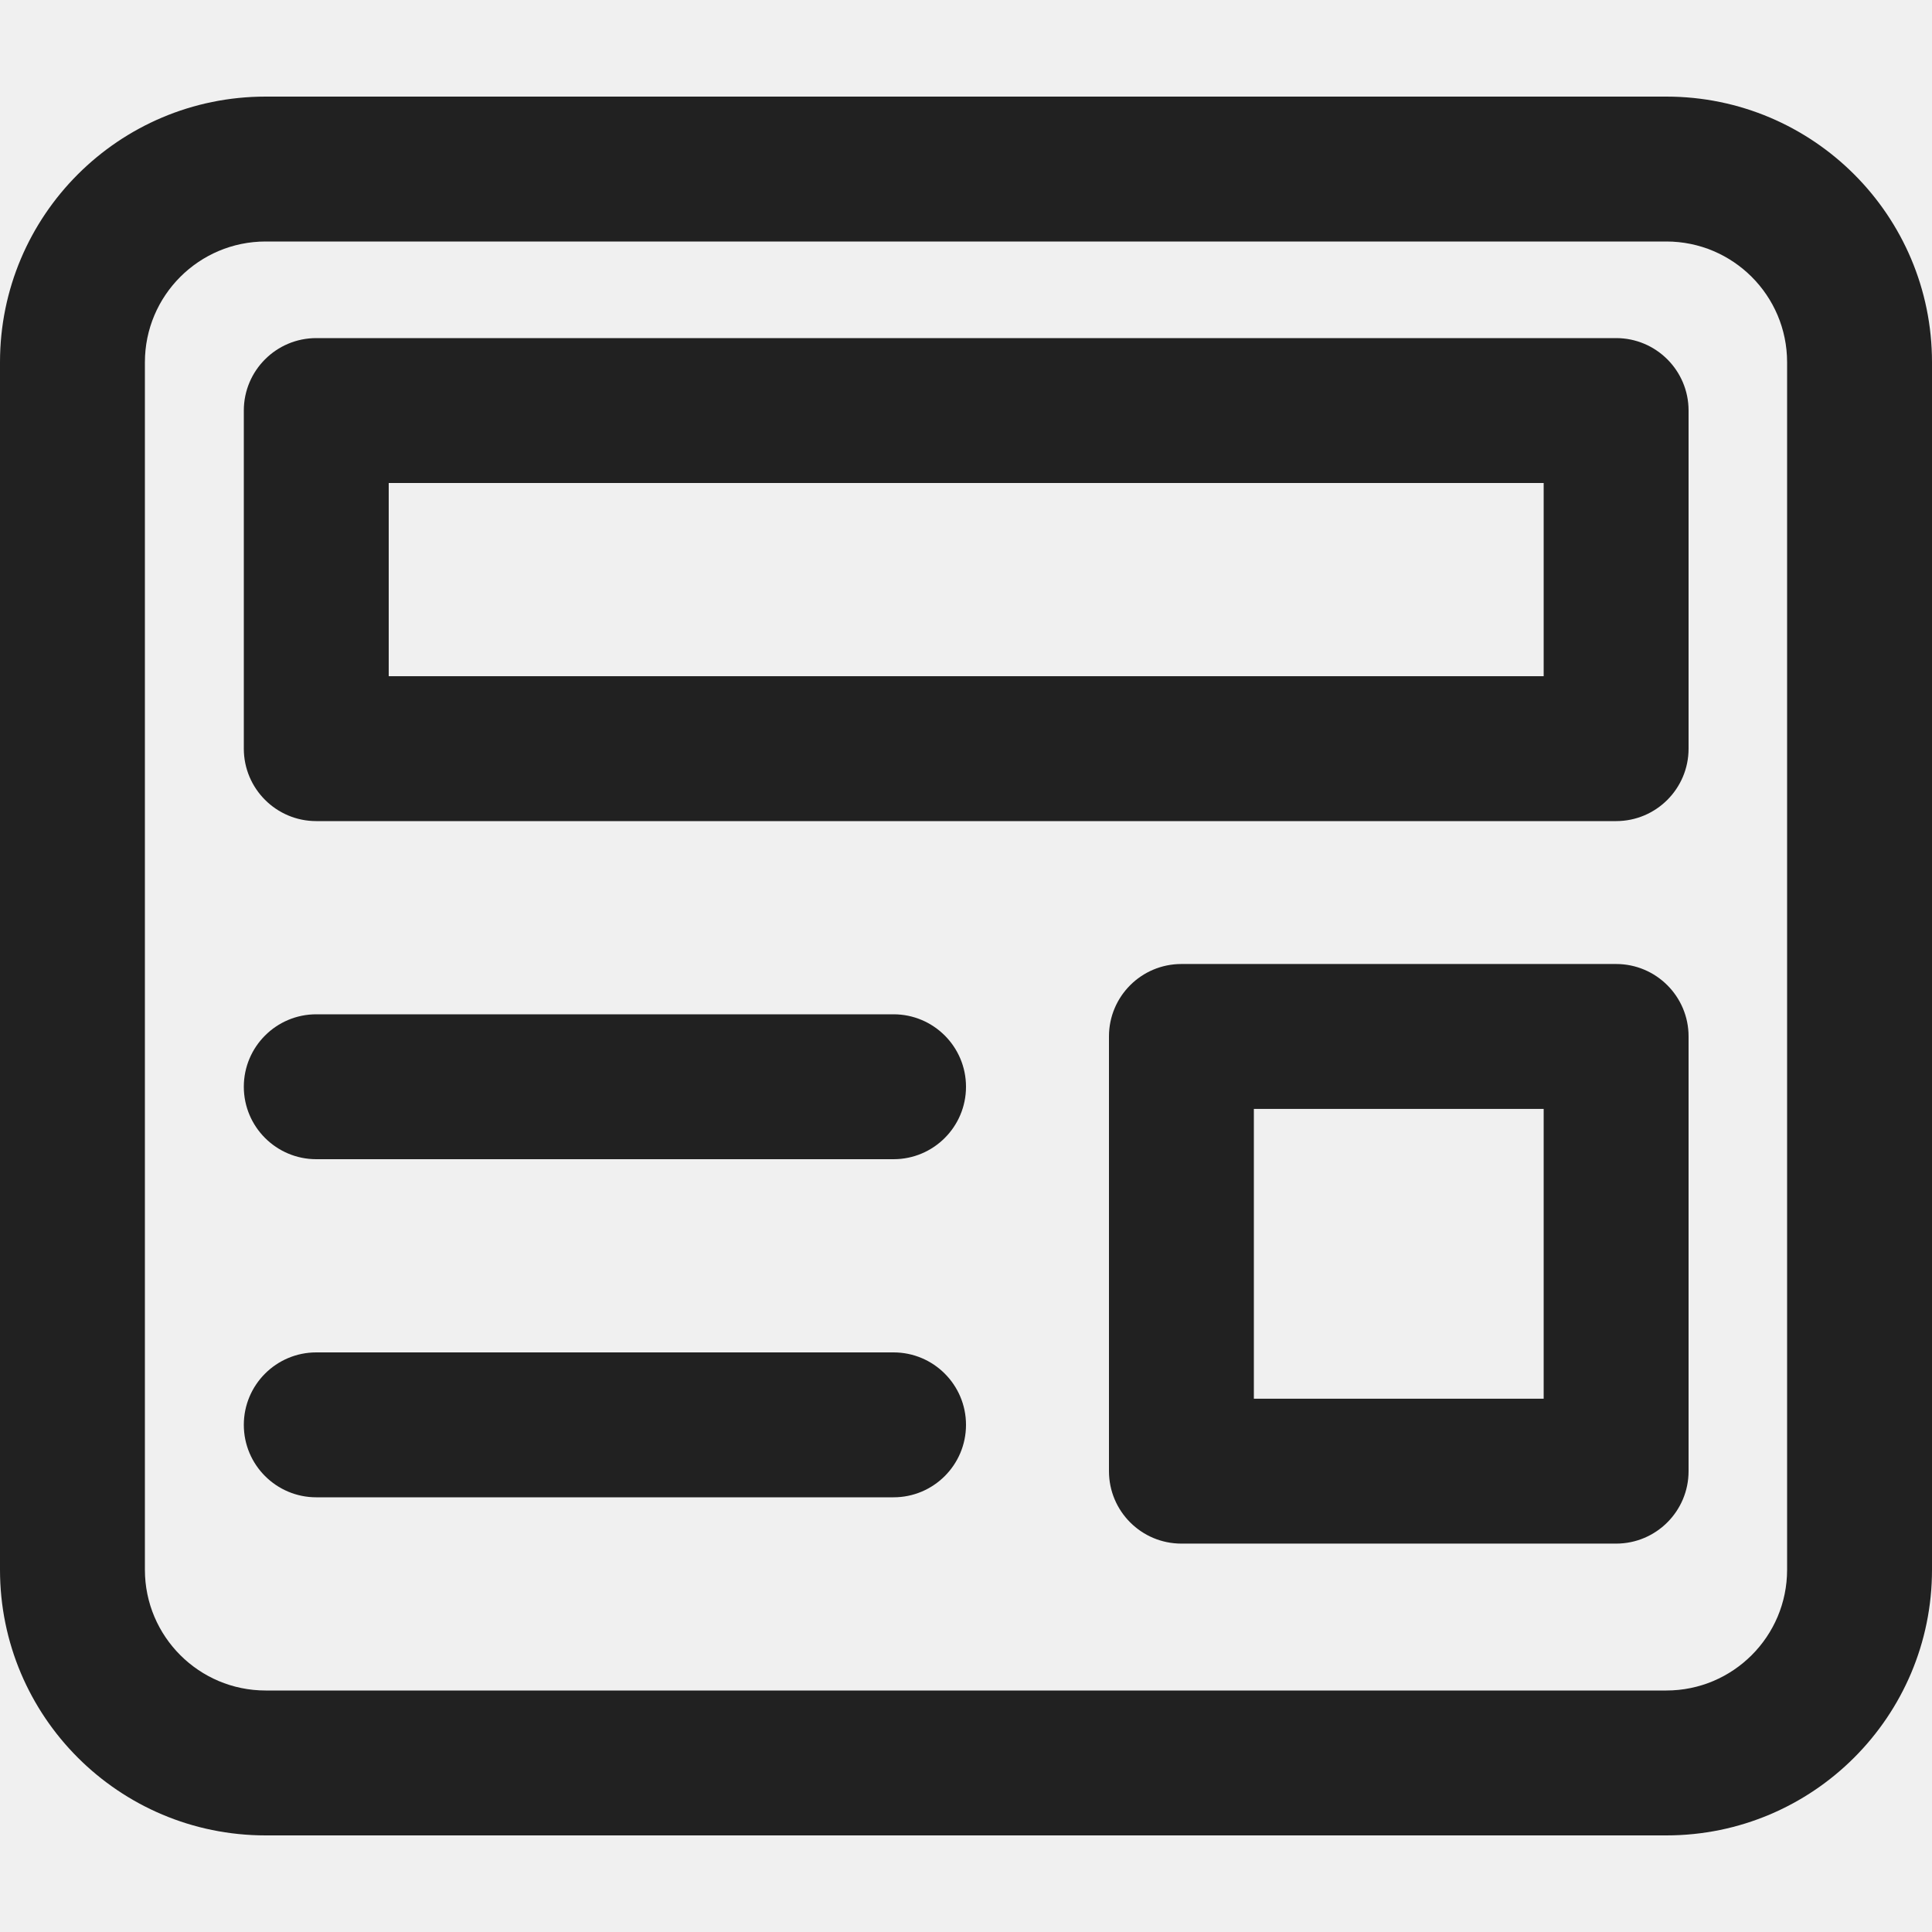
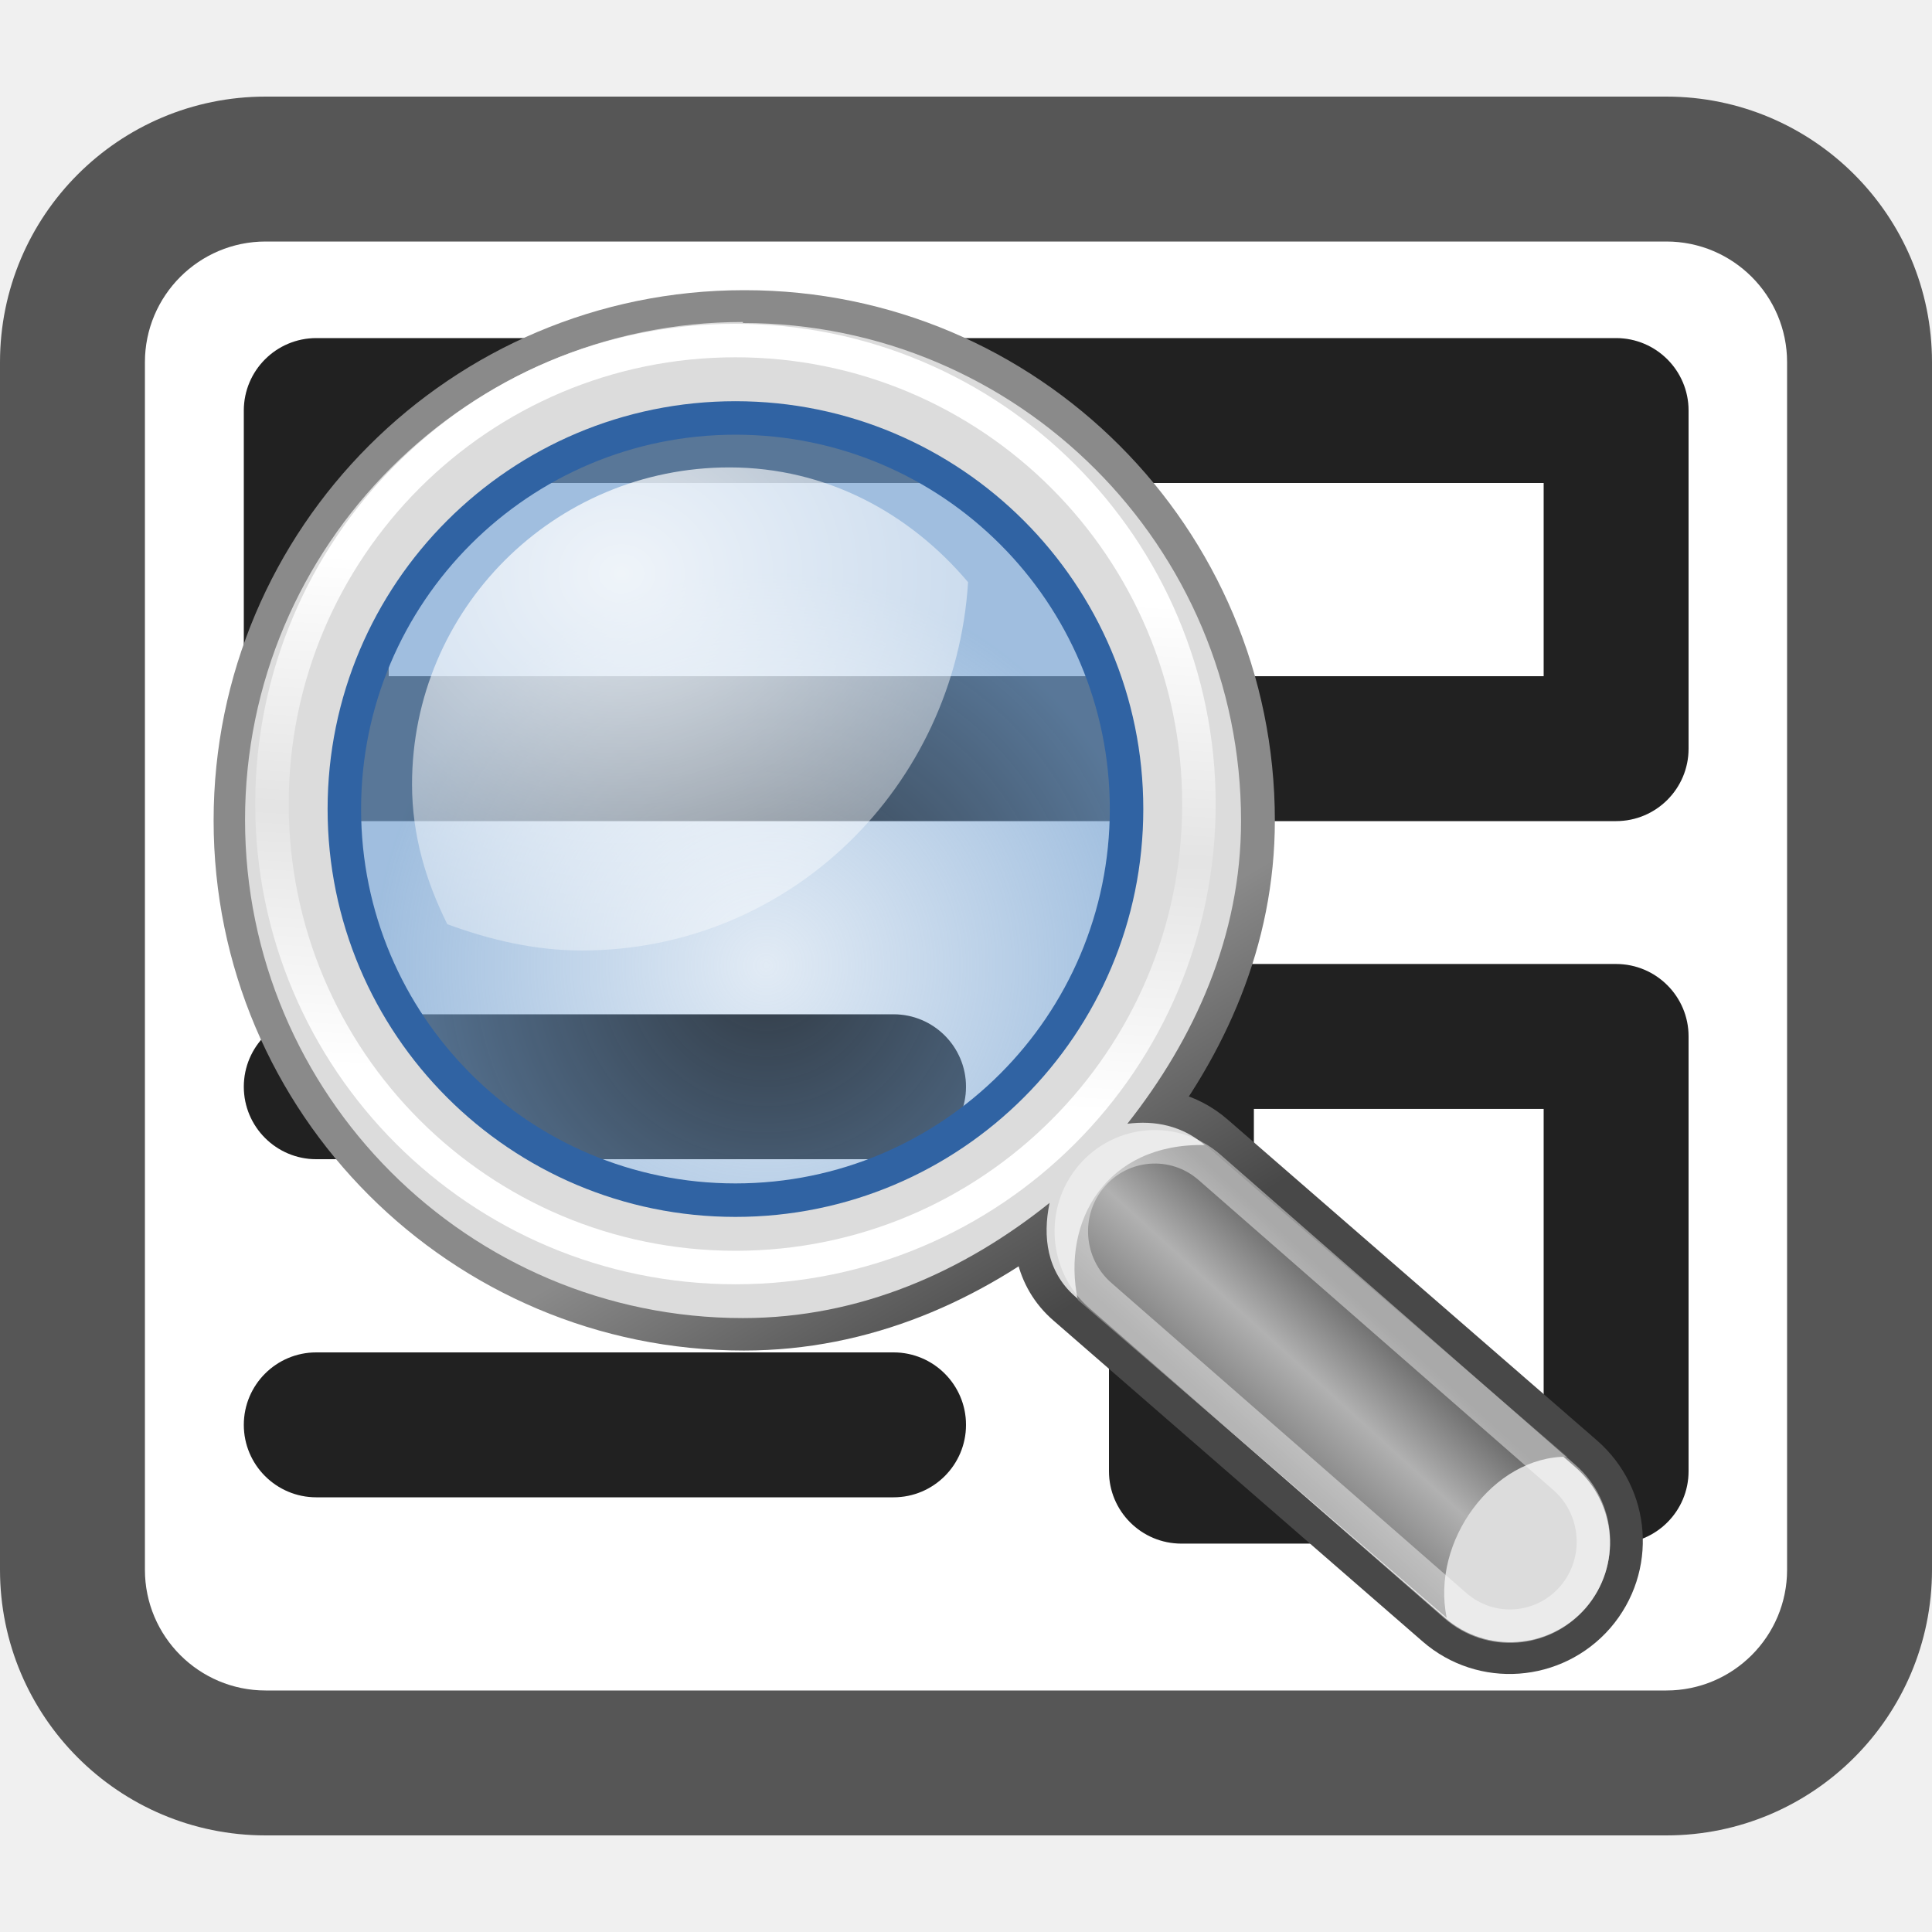
- <svg xmlns="http://www.w3.org/2000/svg" width="30px" height="30px" version="1.1" xml:space="preserve" style="fill-rule:evenodd;clip-rule:evenodd;stroke-linejoin:round;stroke-miterlimit:2;">
+ <svg xmlns="http://www.w3.org/2000/svg" width="30px" height="30px" version="1.1" xml:space="preserve" style="fill-rule:evenodd;clip-rule:evenodd;stroke-linecap:round;">
  <g>
+     <rect x="19.47" y="17.219" width="4.5" height="4.5" style="fill:white;" />
+     <rect x="6.036" y="7.5" width="17.934" height="3" style="fill:white;" />
+     <path d="M4.125,3.75L25.875,3.75C26.91,3.75 27.75,4.59 27.75,5.625L27.75,24.375C27.75,25.41 26.91,26.25 25.875,26.25L4.125,26.25C3.09,26.25 2.25,25.41 2.25,24.375L2.25,5.625C2.25,4.59 3.09,3.75 4.125,3.75ZM3.786,6.375L3.786,11.625C3.786,12.246 4.29,12.75 4.911,12.75L25.095,12.75C25.716,12.75 26.22,12.246 26.22,11.625L26.22,6.375C26.22,5.754 25.716,5.25 25.095,5.25L4.911,5.25C4.29,5.25 3.786,5.754 3.786,6.375ZM18.345,14.969C17.723,14.969 17.22,15.473 17.22,16.093L17.22,22.844C17.22,23.465 17.723,23.969 18.345,23.969L25.095,23.969C25.716,23.969 26.22,23.465 26.22,22.844L26.22,16.093C26.22,15.473 25.716,14.969 25.095,14.969L18.345,14.969ZM3.786,16.875C3.786,17.496 4.29,18 4.911,18L13.875,18C14.496,18 15,17.496 15,16.875C15,16.254 14.496,15.75 13.875,15.75L4.911,15.75C4.29,15.75 3.786,16.254 3.786,16.875ZM4.911,21C4.29,21 3.786,21.504 3.786,22.125C3.786,22.746 4.29,23.25 4.911,23.25L13.875,23.25C14.496,23.25 15,22.746 15,22.125C15,21.504 14.496,21 13.875,21L4.911,21Z" style="fill:white;" />
    <path d="M3.786,6.375C3.786,5.754 4.29,5.25 4.911,5.25L25.095,5.25C25.716,5.25 26.22,5.754 26.22,6.375L26.22,11.625C26.22,12.246 25.716,12.75 25.095,12.75L4.911,12.75C4.29,12.75 3.786,12.246 3.786,11.625L3.786,6.375ZM6.036,7.5L6.036,10.5L23.97,10.5L23.97,7.5L6.036,7.5Z" style="fill:rgb(33,33,33);fill-rule:nonzero;" />
    <path d="M18.345,14.969C17.723,14.969 17.22,15.473 17.22,16.093L17.22,22.844C17.22,23.465 17.723,23.969 18.345,23.969L25.095,23.969C25.716,23.969 26.22,23.465 26.22,22.844L26.22,16.093C26.22,15.473 25.716,14.969 25.095,14.969L18.345,14.969ZM19.47,21.719L19.47,17.219L23.97,17.219L23.97,21.719L19.47,21.719Z" style="fill:rgb(33,33,33);fill-rule:nonzero;" />
    <path d="M3.786,16.875C3.786,16.254 4.29,15.75 4.911,15.75L13.875,15.75C14.496,15.75 15,16.254 15,16.875C15,17.496 14.496,18 13.875,18L4.911,18C4.29,18 3.786,17.496 3.786,16.875Z" style="fill:rgb(33,33,33);fill-rule:nonzero;" />
    <path d="M4.911,21C4.29,21 3.786,21.504 3.786,22.125C3.786,22.746 4.29,23.25 4.911,23.25L13.875,23.25C14.496,23.25 15,22.746 15,22.125C15,21.504 14.496,21 13.875,21L4.911,21Z" style="fill:rgb(33,33,33);fill-rule:nonzero;" />
-     <path d="M-0,5.625C-0,3.346 1.846,1.5 4.125,1.5L25.875,1.5C28.153,1.5 30,3.346 30,5.625L30,24.375C30,26.653 28.153,28.5 25.875,28.5L4.125,28.5C1.846,28.5 -0,26.653 -0,24.375L-0,5.625ZM4.125,3.75C3.09,3.75 2.25,4.59 2.25,5.625L2.25,24.375C2.25,25.41 3.09,26.25 4.125,26.25L25.875,26.25C26.91,26.25 27.75,25.41 27.75,24.375L27.75,5.625C27.75,4.59 26.91,3.75 25.875,3.75L4.125,3.75Z" style="fill:rgb(33,33,33);fill-rule:nonzero;" />
+     <path d="M0,5.625C0,3.346 1.846,1.5 4.125,1.5L25.875,1.5C28.153,1.5 30,3.346 30,5.625L30,24.375C30,26.653 28.153,28.5 25.875,28.5L4.125,28.5C1.846,28.5 0,26.653 0,24.375L0,5.625ZM4.125,3.75C3.09,3.75 2.25,4.59 2.25,5.625L2.25,24.375C2.25,25.41 3.09,26.25 4.125,26.25L25.875,26.25C26.91,26.25 27.75,25.41 27.75,24.375L27.75,5.625C27.75,4.59 26.91,3.75 25.875,3.75L4.125,3.75Z" style="fill:rgb(86,86,86);fill-rule:nonzero;" />
+   </g>
+   <g>
+     <g>
+       <path d="M11.551,5.031C7.297,5.031 3.842,8.486 3.842,12.741C3.842,16.996 7.297,20.446 11.551,20.446C13.371,20.446 14.975,19.724 16.308,18.668C16.203,19.191 16.266,19.734 16.705,20.111L22.434,25.092C23.077,25.651 24.049,25.578 24.608,24.936C25.168,24.287 25.094,23.32 24.451,22.761L18.718,17.78C18.367,17.476 17.938,17.383 17.515,17.445C18.55,16.128 19.271,14.544 19.271,12.741C19.271,8.486 15.822,5.031 11.567,5.031L11.551,5.031ZM11.509,5.674C15.503,5.674 18.456,8.178 18.456,12.621C18.456,17.158 15.42,19.568 11.509,19.568C7.694,19.568 4.563,16.708 4.563,12.621C4.563,8.45 7.605,5.674 11.509,5.674Z" style="fill:rgb(220,220,220);fill-rule:nonzero;stroke:url(#_Linear1);stroke-width:1.05px;" />
+       <path d="M11.536,5C7.27,5 3.805,8.466 3.805,12.731C3.805,17.001 7.27,20.467 11.536,20.467C13.36,20.467 14.975,19.739 16.298,18.678C16.188,19.201 16.256,19.745 16.689,20.127L22.439,25.123C23.087,25.683 24.06,25.61 24.624,24.967C25.183,24.318 25.11,23.346 24.462,22.782L18.713,17.785C18.362,17.481 17.933,17.393 17.505,17.45C18.545,16.133 19.271,14.539 19.271,12.746C19.271,8.481 15.806,5.016 11.536,5.016M11.499,6.683C14.781,6.683 17.447,9.344 17.447,12.631C17.447,15.914 14.781,18.574 11.499,18.574C8.216,18.574 5.551,15.914 5.551,12.631C5.551,9.344 8.216,6.683 11.499,6.683" style="fill:rgb(220,220,220);fill-rule:nonzero;" />
+     </g>
+     <path d="M22.465,25.123C22.214,23.931 23.191,22.61 24.336,22.62L18.713,17.78C17.175,17.748 16.481,18.966 16.736,20.184L22.465,25.123" style="fill:url(#_Linear2);fill-rule:nonzero;" />
+     <circle cx="11.42" cy="12.485" r="7.197" style="fill:none;stroke:url(#_Linear3);stroke-width:0.52px;stroke-linecap:butt;" />
+     <circle cx="11.42" cy="12.563" r="6.073" style="fill:url(#_Radial4);stroke:rgb(48,99,163);stroke-width:0.52px;stroke-linecap:butt;" />
+     <path d="M11.326,7.258C8.603,7.258 6.398,9.459 6.398,12.181C6.398,12.971 6.617,13.692 6.946,14.351C7.6,14.591 8.295,14.759 9.032,14.759C12.263,14.759 14.834,12.218 15.032,9.04C14.128,7.969 12.832,7.258 11.326,7.258" style="fill:url(#_Radial5);fill-rule:nonzero;" />
+     <path d="M24.428,24.797C23.96,25.345 23.139,25.406 22.597,24.931L17.086,20.116C16.543,19.642 16.482,18.811 16.95,18.262C17.418,17.713 18.239,17.653 18.782,18.127L24.292,22.942C24.835,23.417 24.896,24.247 24.428,24.797Z" style="fill:none;stroke:white;stroke-opacity:0.43;stroke-width:0.52px;stroke-linecap:butt;" />
  </g>
  <rect id="outer" x="0" y="0" width="30" height="30" style="fill:none;" />
+   <defs>
+     <linearGradient id="_Linear1" x1="0" y1="0" x2="1" y2="0" gradientUnits="userSpaceOnUse" gradientTransform="matrix(2.24232,3.78947,-3.78947,2.24232,15.9315,15.5949)">
+       <stop offset="0" style="stop-color:rgb(138,138,138);stop-opacity:1" />
+       <stop offset="1" style="stop-color:rgb(72,72,72);stop-opacity:1" />
+     </linearGradient>
+     <linearGradient id="_Linear2" x1="0" y1="0" x2="1" y2="0" gradientUnits="userSpaceOnUse" gradientTransform="matrix(1.81424,-1.98388,1.98388,1.81424,19.3177,22.2337)">
+       <stop offset="0" style="stop-color:rgb(125,125,125);stop-opacity:1" />
+       <stop offset="0.5" style="stop-color:rgb(177,177,177);stop-opacity:1" />
+       <stop offset="1" style="stop-color:rgb(104,104,104);stop-opacity:1" />
+     </linearGradient>
+     <linearGradient id="_Linear3" x1="0" y1="0" x2="1" y2="0" gradientUnits="userSpaceOnUse" gradientTransform="matrix(-0.512233,7.90826,-7.90826,-0.512233,11.6455,8.99855)">
+       <stop offset="0" style="stop-color:white;stop-opacity:1" />
+       <stop offset="0.5" style="stop-color:white;stop-opacity:0.22" />
+       <stop offset="1" style="stop-color:white;stop-opacity:1" />
+     </linearGradient>
+     <radialGradient id="_Radial4" cx="0" cy="0" r="1" gradientUnits="userSpaceOnUse" gradientTransform="matrix(6.07658,0,0,-6.07658,11.8973,14.9841)">
+       <stop offset="0" style="stop-color:rgb(114,159,207);stop-opacity:0.21" />
+       <stop offset="1" style="stop-color:rgb(114,159,207);stop-opacity:0.68" />
+     </radialGradient>
+     <radialGradient id="_Radial5" cx="0" cy="0" r="1" gradientUnits="userSpaceOnUse" gradientTransform="matrix(9.02646,0,0,-7.83944,9.65279,8.91346)">
+       <stop offset="0" style="stop-color:white;stop-opacity:0.83" />
+       <stop offset="1" style="stop-color:white;stop-opacity:0.21" />
+     </radialGradient>
+   </defs>
</svg>
